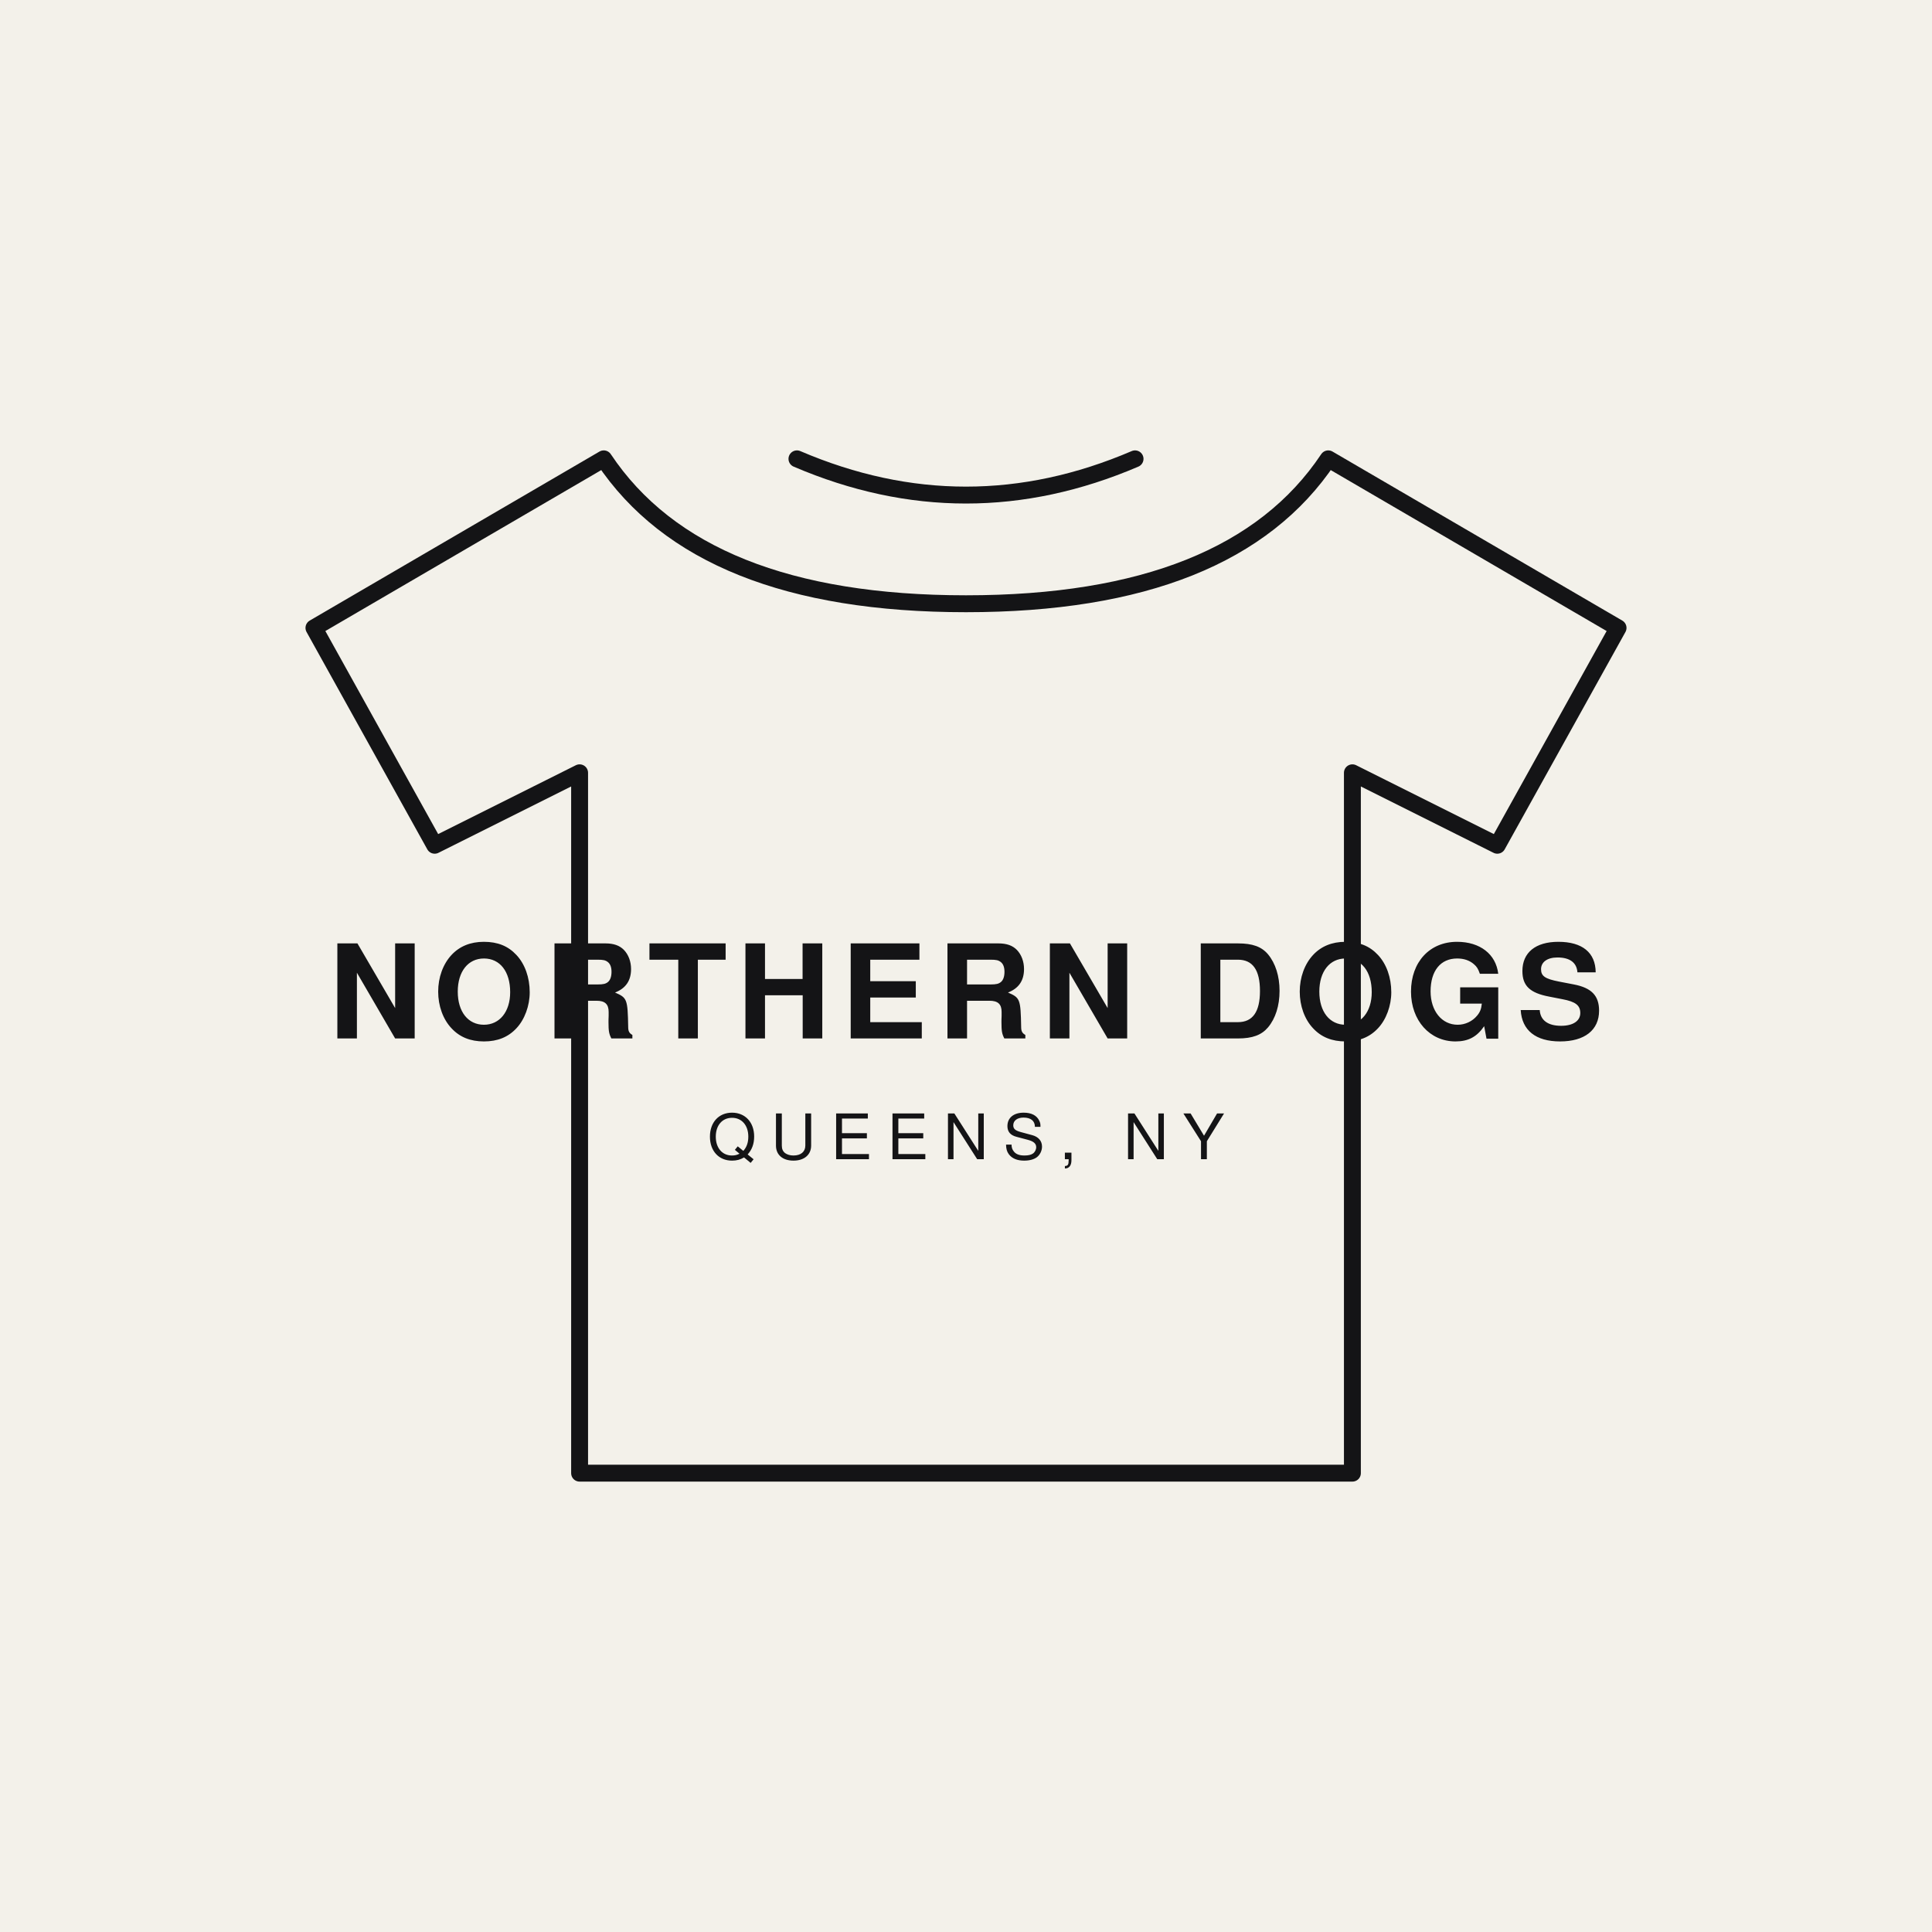
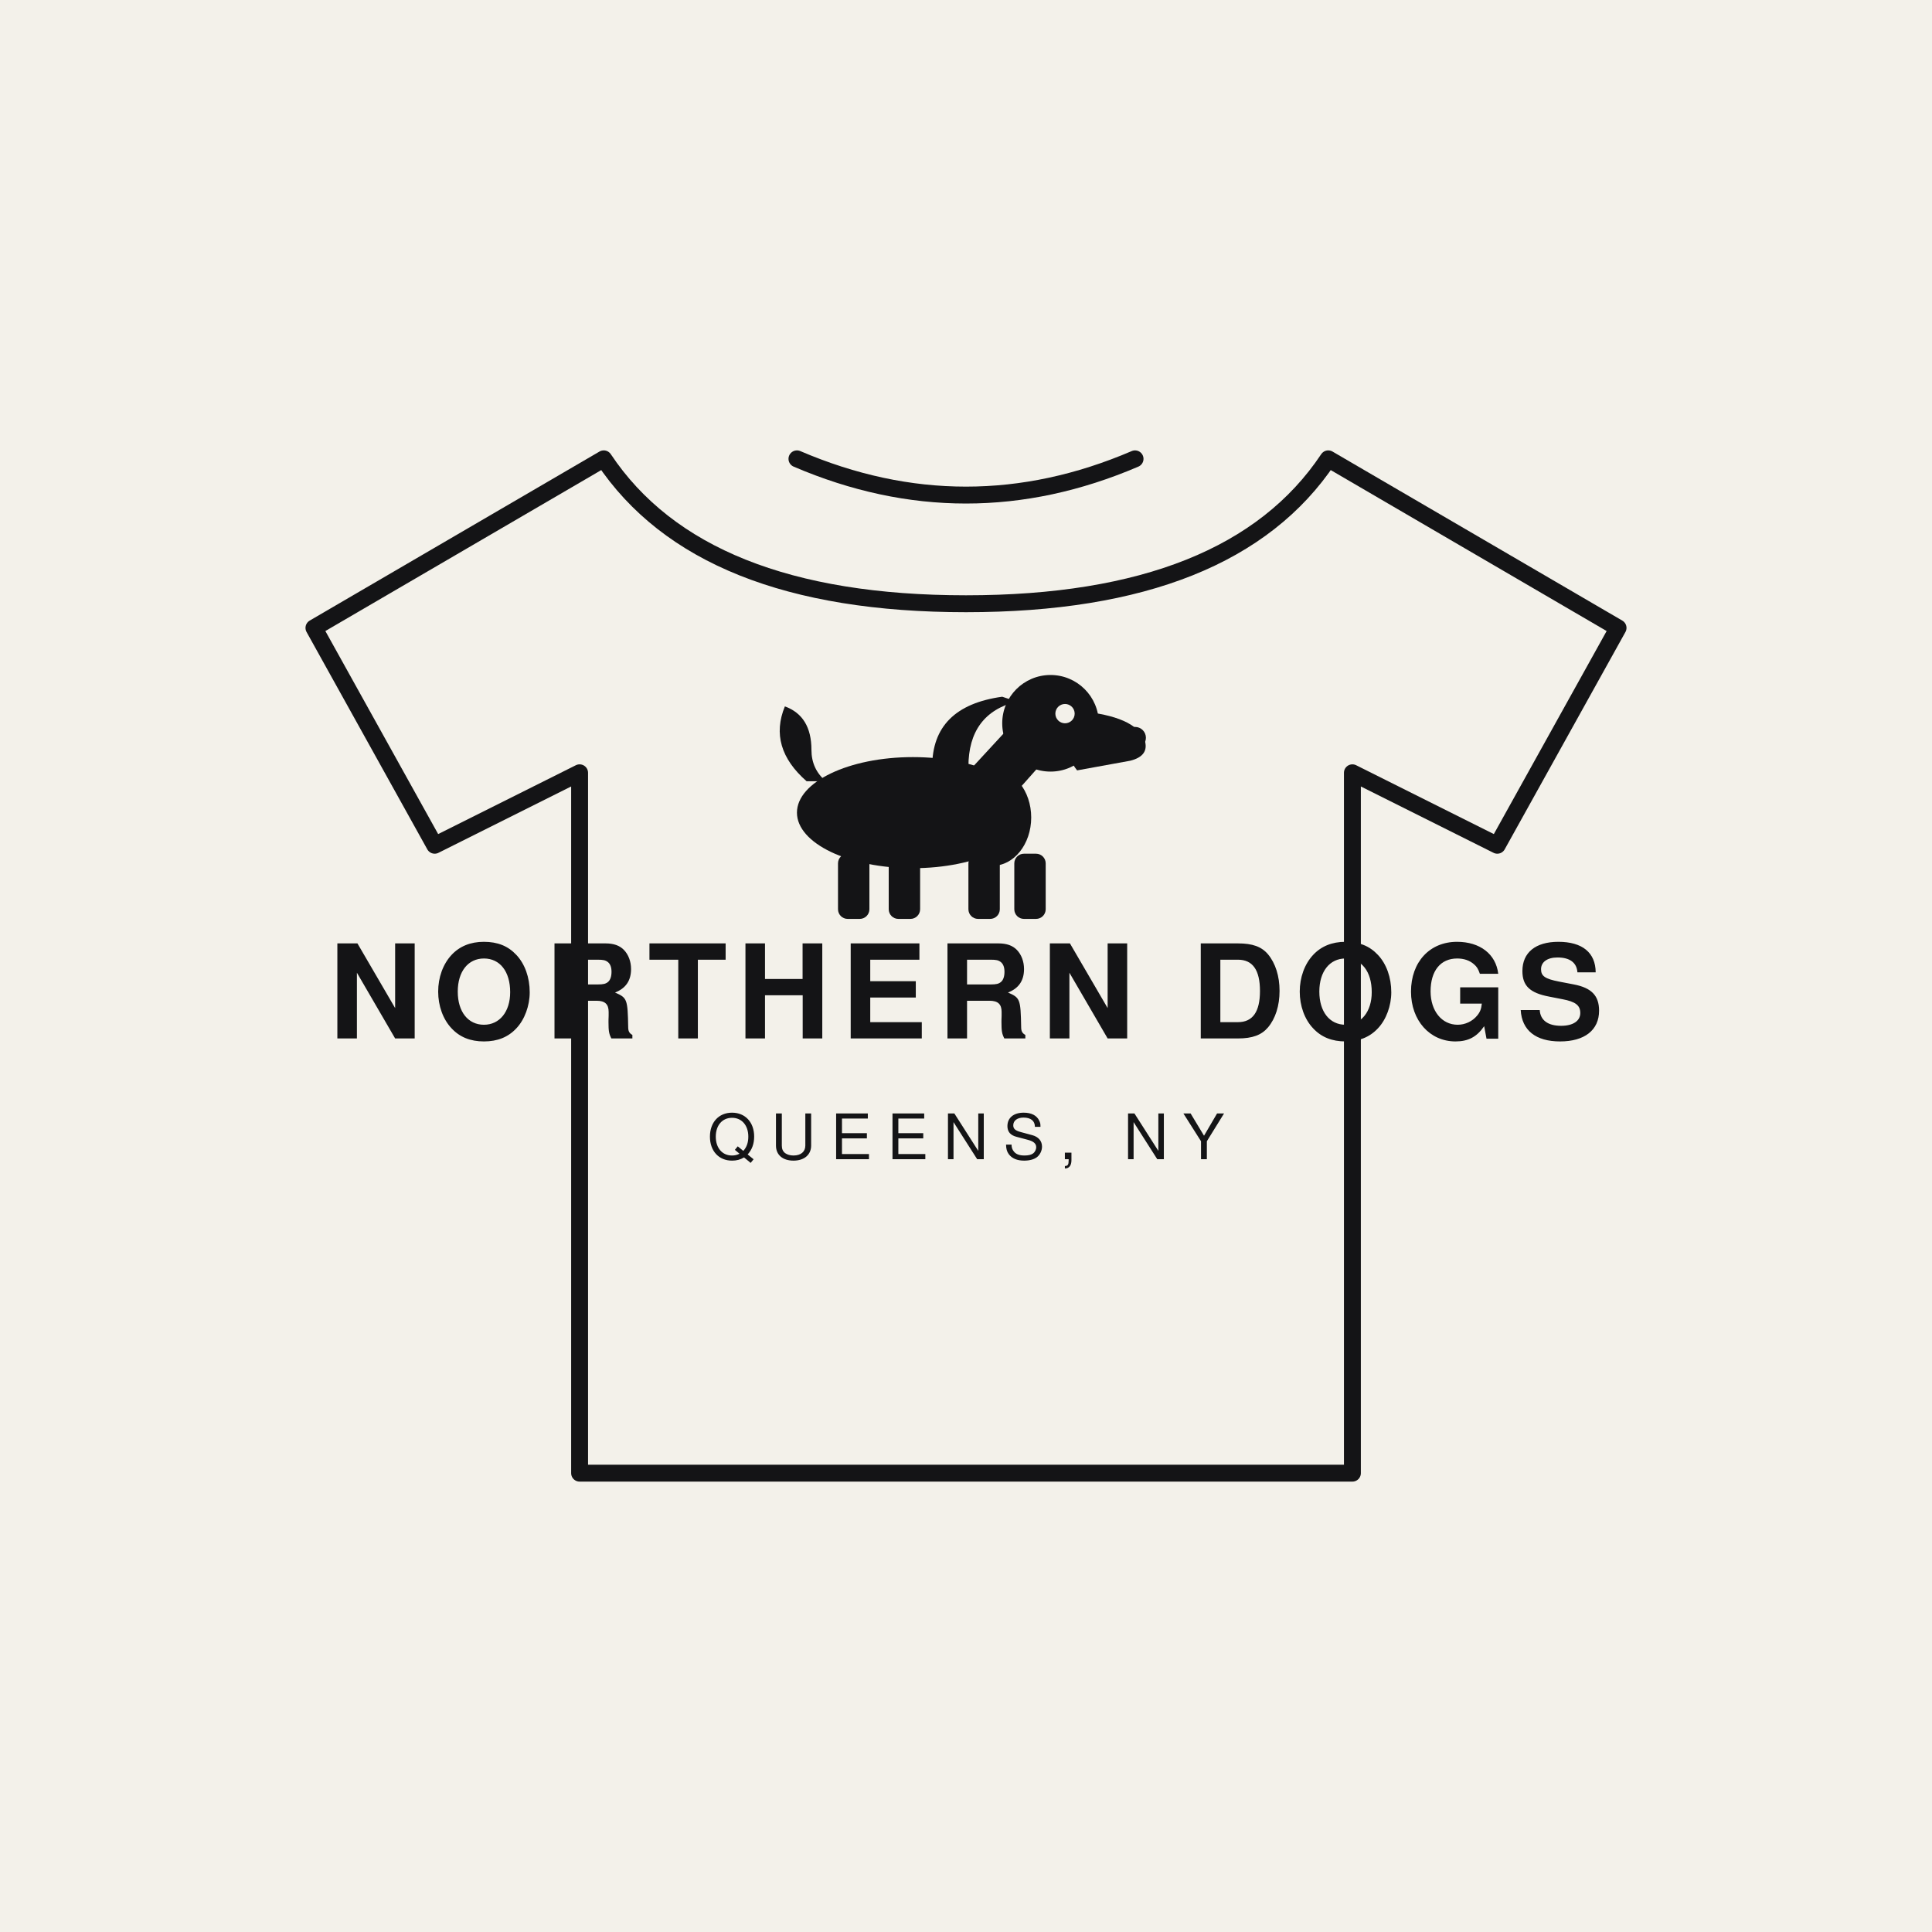
<svg xmlns="http://www.w3.org/2000/svg" viewBox="0 0 800 800" width="800" height="800">
  <rect width="800" height="800" fill="#f3f1ea" />
  <g fill="none" stroke="#141416" stroke-width="7" stroke-linejoin="round" stroke-linecap="round">
    <path d="M250 190l-120 70 50 90 60-30v290h320V320l60 30 50-90-120-70q-40 60-150 60t-150-60z" />
    <path d="M330 190q70 30 140 0" />
  </g>
  <text x="400" y="430" font-family="Helvetica, Arial, sans-serif" font-weight="900" font-size="54" text-anchor="middle" fill="#141416" letter-spacing="4">NORTHERN DOGS</text>
  <text x="400" y="480" font-family="Helvetica, Arial, sans-serif" font-size="26" text-anchor="middle" fill="#141416" letter-spacing="6">QUEENS, NY</text>
+   <g transform="translate(400 330) scale(0.5) translate(-210.0 -145.0)">
+     <g fill="#141416">
+       <path d="M78 132 q-32 -28 -18 -62 q22 8 22 36 q0 16 12 26 z" />
+       <path d="M252 66 q-40 10 -40 54 q0 42 26 56 l-26 6 q-30 -18 -30 -62 q0 -50 58 -58 z" />
+       <ellipse cx="166" cy="158" rx="96" ry="46" />
+       <ellipse cx="232" cy="162" rx="32" ry="40" />
+       <path d="M212 124 L260 72 L288 100 L240 154 Z" />
+       <circle cx="280" cy="84" r="40" />
+       <path d="M304 74 q46 4 54 24 q4 13 -12 17 l-44 8 q-16 -20 2 -49 z" />
+       <rect x="104" y="192" width="26" height="54" rx="8" />
+       <rect x="146" y="192" width="26" height="54" rx="8" />
+       <rect x="212" y="192" width="26" height="54" rx="8" />
+       <rect x="250" y="192" width="26" height="54" rx="8" />
+       <circle cx="350" cy="96" r="9" />
+     </g>
+     <circle cx="292" cy="76" r="8" fill="#f3f1ea" />
+   </g>
</svg>
